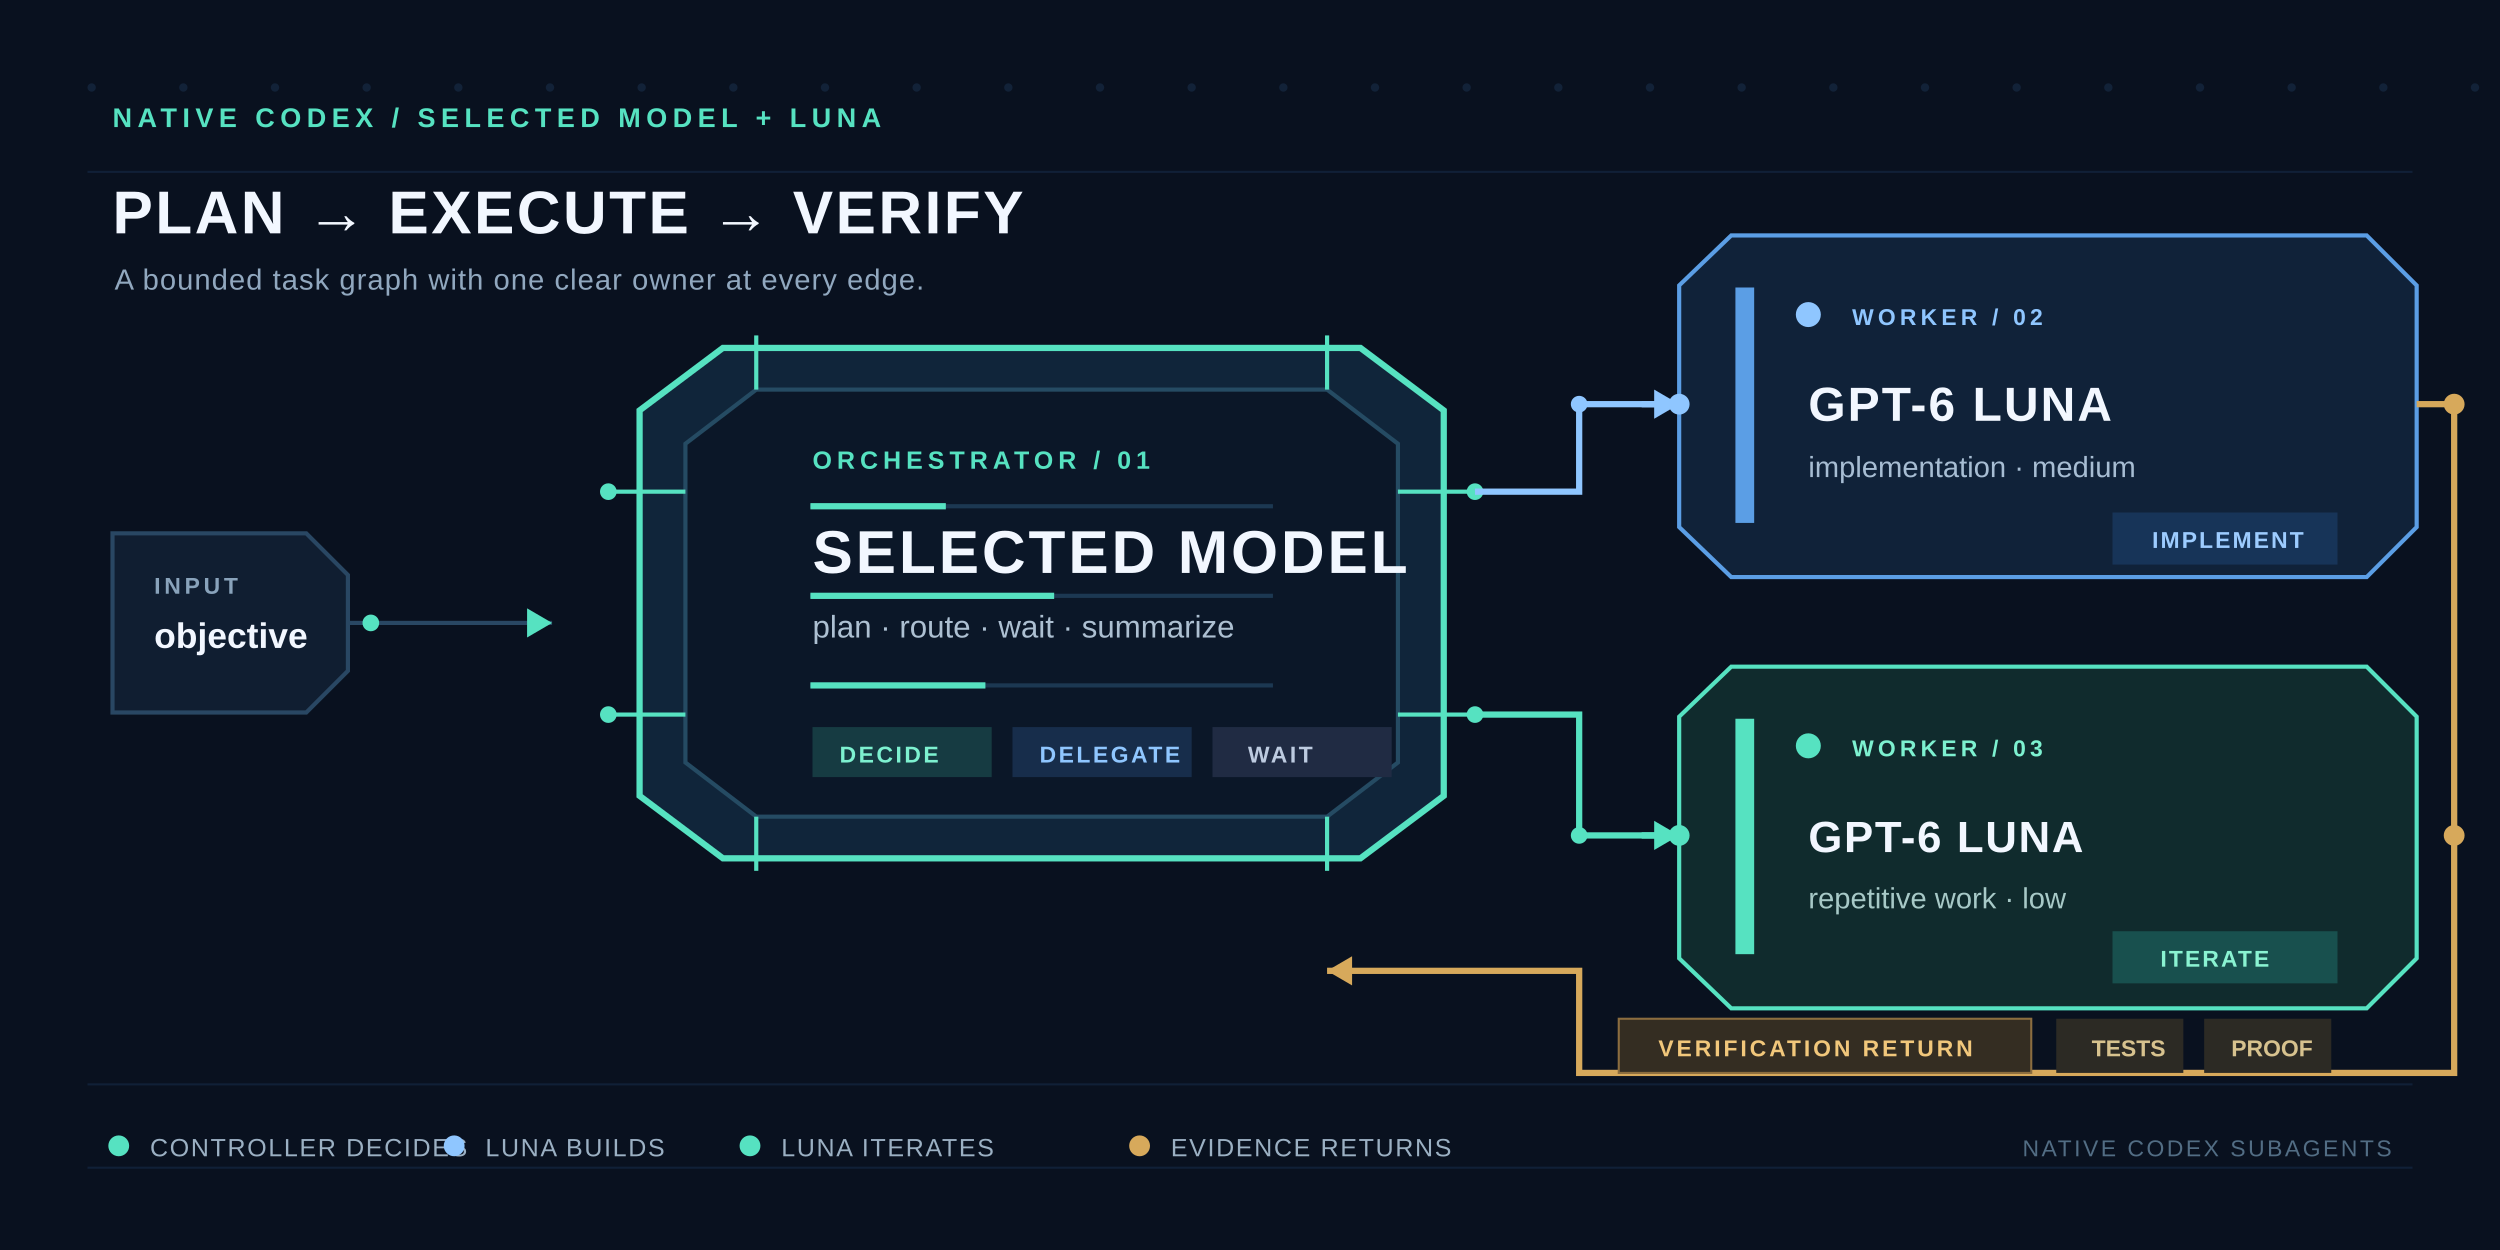
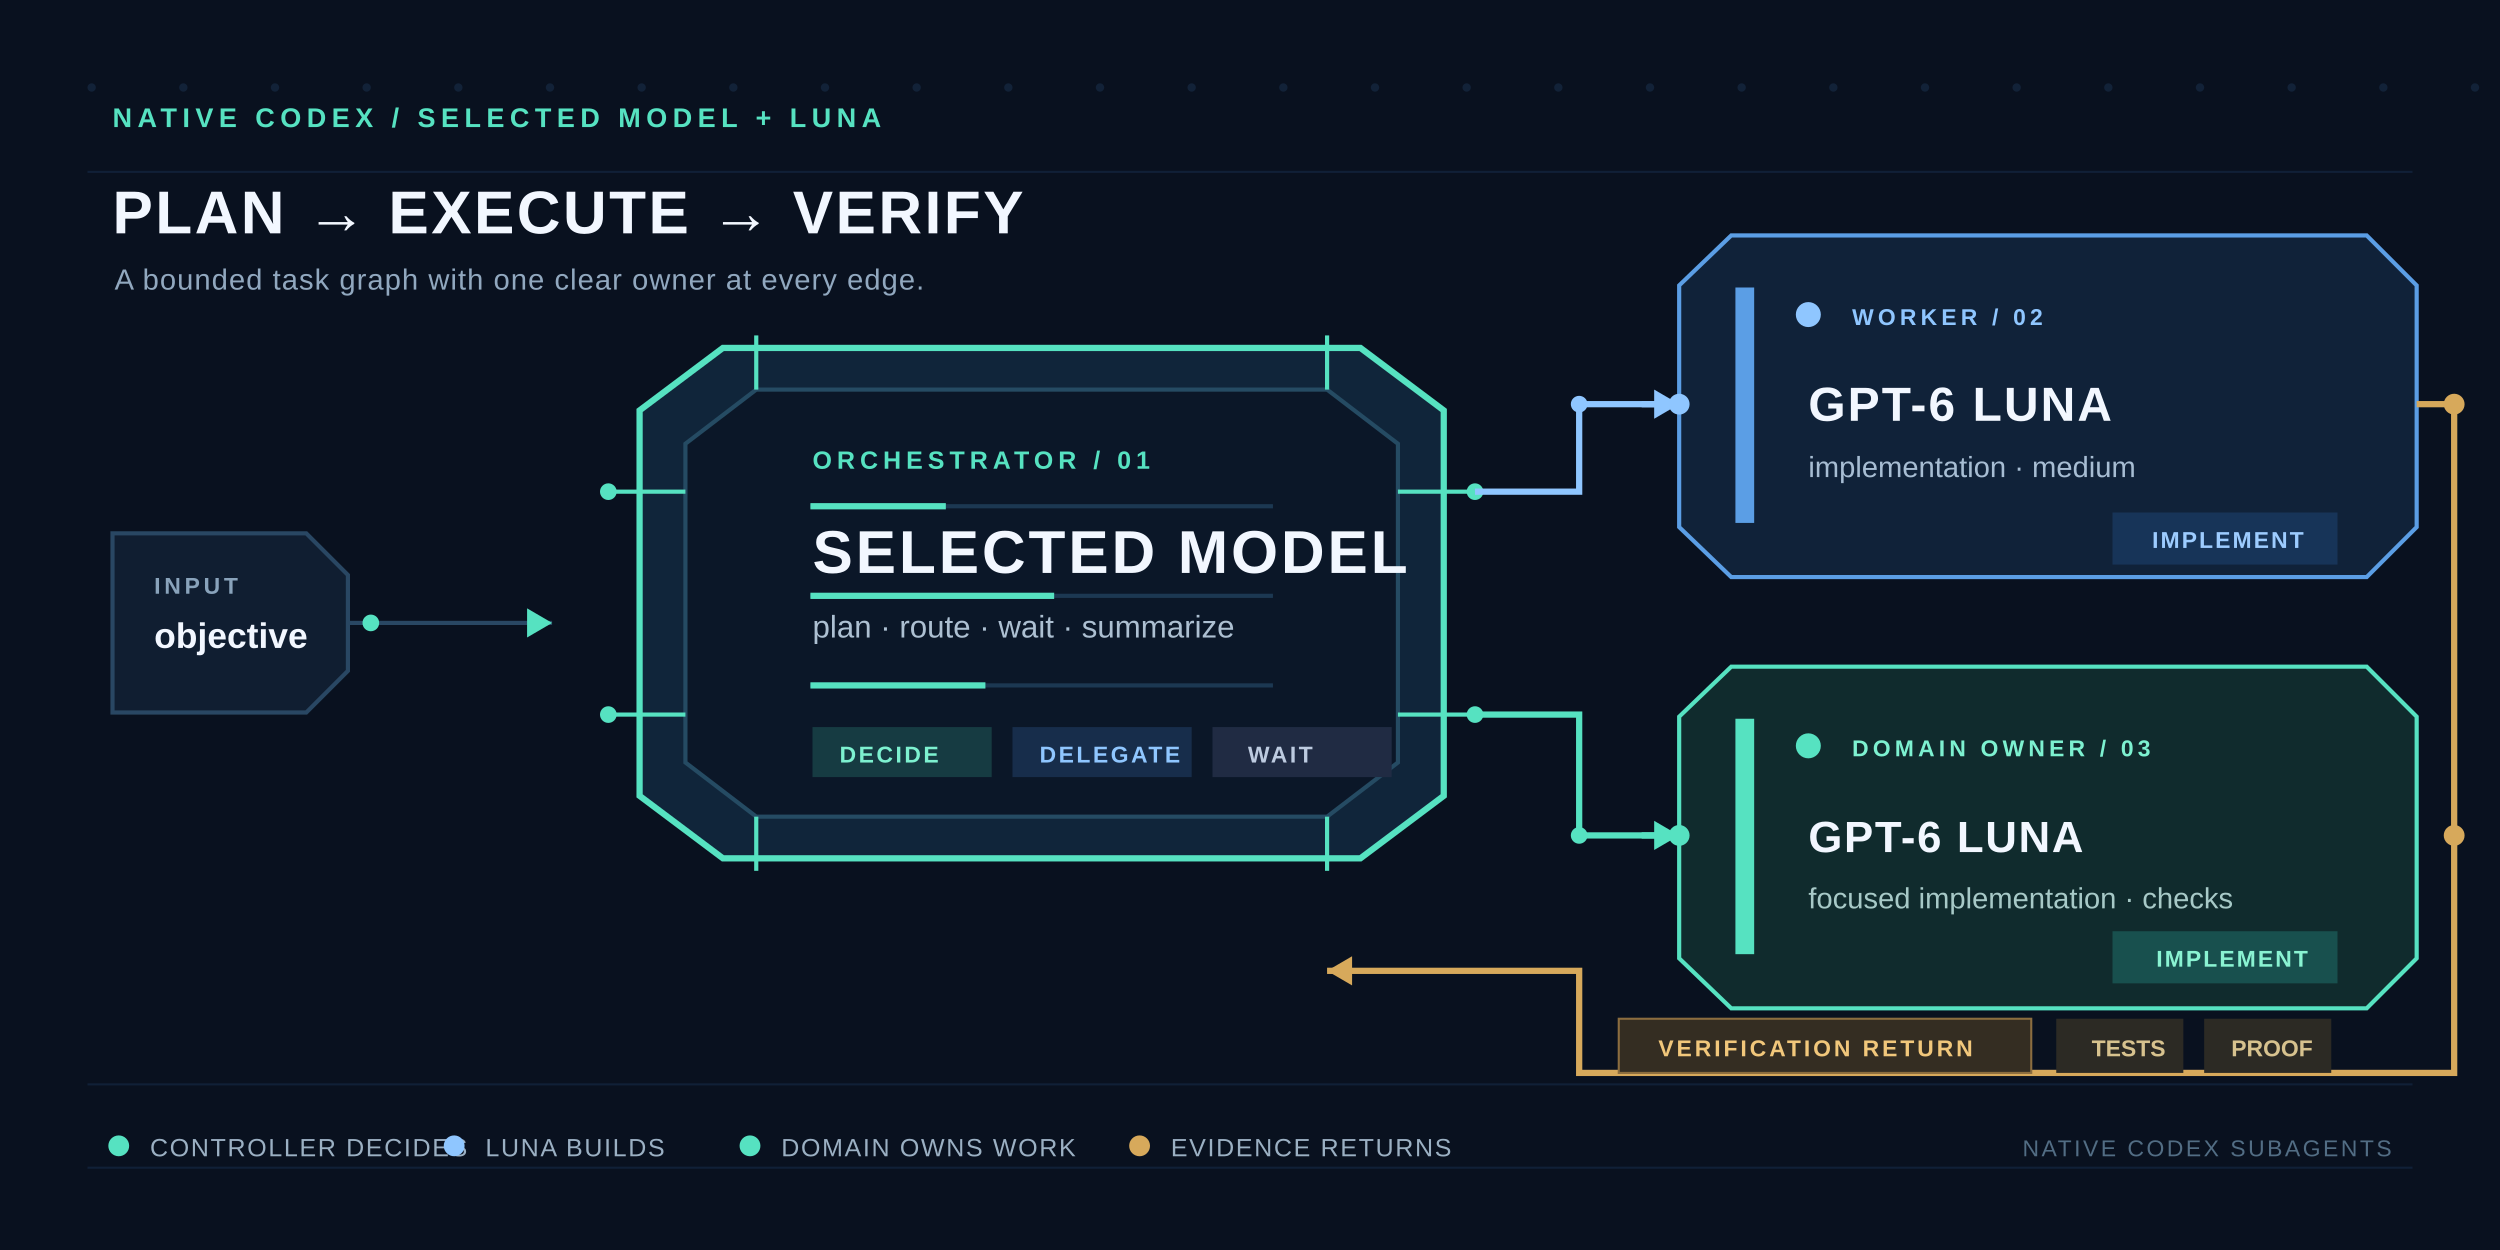
<svg xmlns="http://www.w3.org/2000/svg" viewBox="0 0 1200 600" role="img" aria-labelledby="title description">
  <rect width="1200" height="600" fill="#09111f" />
  <g fill="#122238">
    <circle cx="44" cy="42" r="2" />
    <circle cx="88" cy="42" r="2" />
    <circle cx="132" cy="42" r="2" />
    <circle cx="176" cy="42" r="2" />
    <circle cx="220" cy="42" r="2" />
    <circle cx="264" cy="42" r="2" />
    <circle cx="308" cy="42" r="2" />
    <circle cx="352" cy="42" r="2" />
    <circle cx="396" cy="42" r="2" />
    <circle cx="440" cy="42" r="2" />
    <circle cx="484" cy="42" r="2" />
    <circle cx="528" cy="42" r="2" />
    <circle cx="572" cy="42" r="2" />
    <circle cx="616" cy="42" r="2" />
    <circle cx="660" cy="42" r="2" />
    <circle cx="704" cy="42" r="2" />
    <circle cx="748" cy="42" r="2" />
    <circle cx="792" cy="42" r="2" />
    <circle cx="836" cy="42" r="2" />
    <circle cx="880" cy="42" r="2" />
    <circle cx="924" cy="42" r="2" />
    <circle cx="968" cy="42" r="2" />
    <circle cx="1012" cy="42" r="2" />
    <circle cx="1056" cy="42" r="2" />
    <circle cx="1100" cy="42" r="2" />
    <circle cx="1144" cy="42" r="2" />
    <circle cx="1188" cy="42" r="2" />
  </g>
  <g fill="#102037">
    <rect x="42" y="82" width="1116" height="1" />
    <rect x="42" y="520" width="1116" height="1" />
    <rect x="42" y="560" width="1116" height="1" />
  </g>
  <g font-family="Arial, Helvetica, sans-serif">
    <text x="54" y="61" fill="#56e2c1" font-size="13" font-weight="700" letter-spacing="2.6">NATIVE CODEX / SELECTED MODEL + LUNA</text>
    <text x="54" y="112" fill="#f2f7ff" font-size="29" font-weight="700" letter-spacing="1.2">PLAN  →  EXECUTE  →  VERIFY</text>
    <text x="55" y="139" fill="#91a8bf" font-size="14" letter-spacing="0.5">A bounded task graph with one clear owner at every edge.</text>
  </g>
  <g font-family="Arial, Helvetica, sans-serif">
    <path d="M54 256H147L167 276V322L147 342H54Z" fill="#101e31" stroke="#294763" stroke-width="2" />
    <text x="74" y="285" fill="#89a3bb" font-size="11" font-weight="700" letter-spacing="1.8">INPUT</text>
    <text x="74" y="311" fill="#f2f7ff" font-size="17" font-weight="700">objective</text>
    <path d="M167 299H265" fill="none" stroke="#294763" stroke-width="2" />
    <path d="M265 299L253 292V306Z" fill="#56e2c1" />
    <circle cx="178" cy="299" r="4" fill="#56e2c1" />
  </g>
  <g font-family="Arial, Helvetica, sans-serif">
    <polygon points="307,197 347,167 653,167 693,197 693,382 653,412 347,412 307,382" fill="#10253a" stroke="#56e2c1" stroke-width="3" />
    <polygon points="329,213 363,187 637,187 671,213 671,366 637,392 363,392 329,366" fill="#0b1728" stroke="#254b63" stroke-width="2" />
    <path d="M363 187V161M637 187V161M363 392V418M637 392V418" fill="none" stroke="#56e2c1" stroke-width="2" />
    <path d="M292 236H329M292 343H329M671 236H708M671 343H708" fill="none" stroke="#56e2c1" stroke-width="2" />
    <circle cx="292" cy="236" r="4" fill="#56e2c1" />
    <circle cx="292" cy="343" r="4" fill="#56e2c1" />
    <circle cx="708" cy="236" r="4" fill="#56e2c1" />
    <circle cx="708" cy="343" r="4" fill="#56e2c1" />
    <path d="M389 243H611M389 286H611M389 329H611" fill="none" stroke="#1c3852" stroke-width="2" />
    <path d="M389 243H454M389 286H506M389 329H473" fill="none" stroke="#56e2c1" stroke-width="3" />
    <text x="390" y="225" fill="#56e2c1" font-size="12" font-weight="700" letter-spacing="2.4">ORCHESTRATOR / 01</text>
    <text x="390" y="275" fill="#f2f7ff" font-size="29" font-weight="700" letter-spacing="1.4">SELECTED MODEL</text>
    <text x="390" y="306" fill="#adc0d2" font-size="15">plan · route · wait · summarize</text>
    <rect x="390" y="349" width="86" height="24" fill="#163b42" />
    <text x="403" y="366" fill="#7df1d0" font-size="11" font-weight="700" letter-spacing="1.2">DECIDE</text>
    <rect x="486" y="349" width="86" height="24" fill="#172d4b" />
    <text x="499" y="366" fill="#8fc6ff" font-size="11" font-weight="700" letter-spacing="1.2">DELEGATE</text>
    <rect x="582" y="349" width="86" height="24" fill="#202b43" />
    <text x="599" y="366" fill="#bdcbe0" font-size="11" font-weight="700" letter-spacing="1.2">WAIT</text>
  </g>
  <g fill="none" stroke-width="3">
    <path d="M708 236H758V194H806" stroke="#8fc6ff" />
    <path d="M708 343H758V401H806" stroke="#56e2c1" />
  </g>
  <g>
    <path d="M806 194L794 187V201Z" fill="#8fc6ff" />
    <path d="M806 401L794 394V408Z" fill="#56e2c1" />
    <circle cx="758" cy="194" r="4" fill="#8fc6ff" />
    <circle cx="758" cy="401" r="4" fill="#56e2c1" />
  </g>
  <g font-family="Arial, Helvetica, sans-serif">
    <polygon points="806,137 831,113 1136,113 1160,137 1160,253 1136,277 831,277 806,253" fill="#102239" stroke="#5b9ee5" stroke-width="2" />
    <rect x="833" y="138" width="9" height="113" fill="#5b9ee5" />
    <circle cx="868" cy="151" r="6" fill="#8fc6ff" />
    <text x="889" y="156" fill="#8fc6ff" font-size="11" font-weight="700" letter-spacing="2">WORKER / 02</text>
    <text x="868" y="202" fill="#f2f7ff" font-size="23" font-weight="700" letter-spacing="1">GPT-6 LUNA</text>
    <text x="868" y="229" fill="#a7bdd3" font-size="14">implementation · medium</text>
    <rect x="1014" y="246" width="108" height="25" fill="#173458" />
    <text x="1033" y="263" fill="#9dccff" font-size="11" font-weight="700" letter-spacing="1">IMPLEMENT</text>
    <path d="M806 194H788" fill="none" stroke="#8fc6ff" stroke-width="3" />
    <circle cx="806" cy="194" r="5" fill="#8fc6ff" />
  </g>
  <g font-family="Arial, Helvetica, sans-serif">
    <polygon points="806,344 831,320 1136,320 1160,344 1160,460 1136,484 831,484 806,460" fill="#102b2d" stroke="#56e2c1" stroke-width="2" />
    <rect x="833" y="345" width="9" height="113" fill="#56e2c1" />
    <circle cx="868" cy="358" r="6" fill="#56e2c1" />
-     <text x="889" y="363" fill="#7df1d0" font-size="11" font-weight="700" letter-spacing="2">WORKER / 03</text>
+     <text x="889" y="363" fill="#7df1d0" font-size="11" font-weight="700" letter-spacing="2">DOMAIN OWNER / 03</text>
    <text x="868" y="409" fill="#f2f7ff" font-size="21" font-weight="700" letter-spacing="0.8">GPT-6 LUNA</text>
-     <text x="868" y="436" fill="#a7c9c7" font-size="14">repetitive work · low</text>
+     <text x="868" y="436" fill="#a7c9c7" font-size="14">focused implementation · checks</text>
    <rect x="1014" y="447" width="108" height="25" fill="#18504e" />
-     <text x="1037" y="464" fill="#8af3d2" font-size="11" font-weight="700" letter-spacing="1">ITERATE</text>
+     <text x="1035" y="464" fill="#8af3d2" font-size="11" font-weight="700" letter-spacing="1">IMPLEMENT</text>
    <path d="M806 401H788" fill="none" stroke="#56e2c1" stroke-width="3" />
    <circle cx="806" cy="401" r="5" fill="#56e2c1" />
  </g>
  <g font-family="Arial, Helvetica, sans-serif">
    <path d="M1160 194H1178V515H758V466H637" fill="none" stroke="#d7a95b" stroke-width="3" />
    <path d="M637 466L649 459V473Z" fill="#d7a95b" />
    <circle cx="1178" cy="194" r="5" fill="#d7a95b" />
    <circle cx="1178" cy="401" r="5" fill="#d7a95b" />
    <rect x="777" y="489" width="198" height="26" fill="#342d22" stroke="#8b6d3f" stroke-width="1" />
    <text x="796" y="507" fill="#f1c77b" font-size="11" font-weight="700" letter-spacing="1.4">VERIFICATION RETURN</text>
    <rect x="987" y="489" width="61" height="26" fill="#2c2a24" />
    <text x="1004" y="507" fill="#d7c28e" font-size="11" font-weight="700">TESTS</text>
    <rect x="1058" y="489" width="61" height="26" fill="#2c2a24" />
    <text x="1071" y="507" fill="#d7c28e" font-size="11" font-weight="700">PROOF</text>
  </g>
  <g font-family="Arial, Helvetica, sans-serif">
    <circle cx="57" cy="550" r="5" fill="#56e2c1" />
    <text x="72" y="555" fill="#9bb0c3" font-size="12" letter-spacing="0.8">CONTROLLER DECIDES</text>
    <circle cx="218" cy="550" r="5" fill="#8fc6ff" />
    <text x="233" y="555" fill="#9bb0c3" font-size="12" letter-spacing="0.8">LUNA BUILDS</text>
    <circle cx="360" cy="550" r="5" fill="#56e2c1" />
-     <text x="375" y="555" fill="#9bb0c3" font-size="12" letter-spacing="0.8">LUNA ITERATES</text>
+     <text x="375" y="555" fill="#9bb0c3" font-size="12" letter-spacing="0.8">DOMAIN OWNS WORK</text>
    <circle cx="547" cy="550" r="5" fill="#d7a95b" />
    <text x="562" y="555" fill="#9bb0c3" font-size="12" letter-spacing="0.8">EVIDENCE RETURNS</text>
    <text x="1148" y="555" text-anchor="end" fill="#526d84" font-size="11" letter-spacing="1.2">NATIVE CODEX SUBAGENTS</text>
  </g>
</svg>
